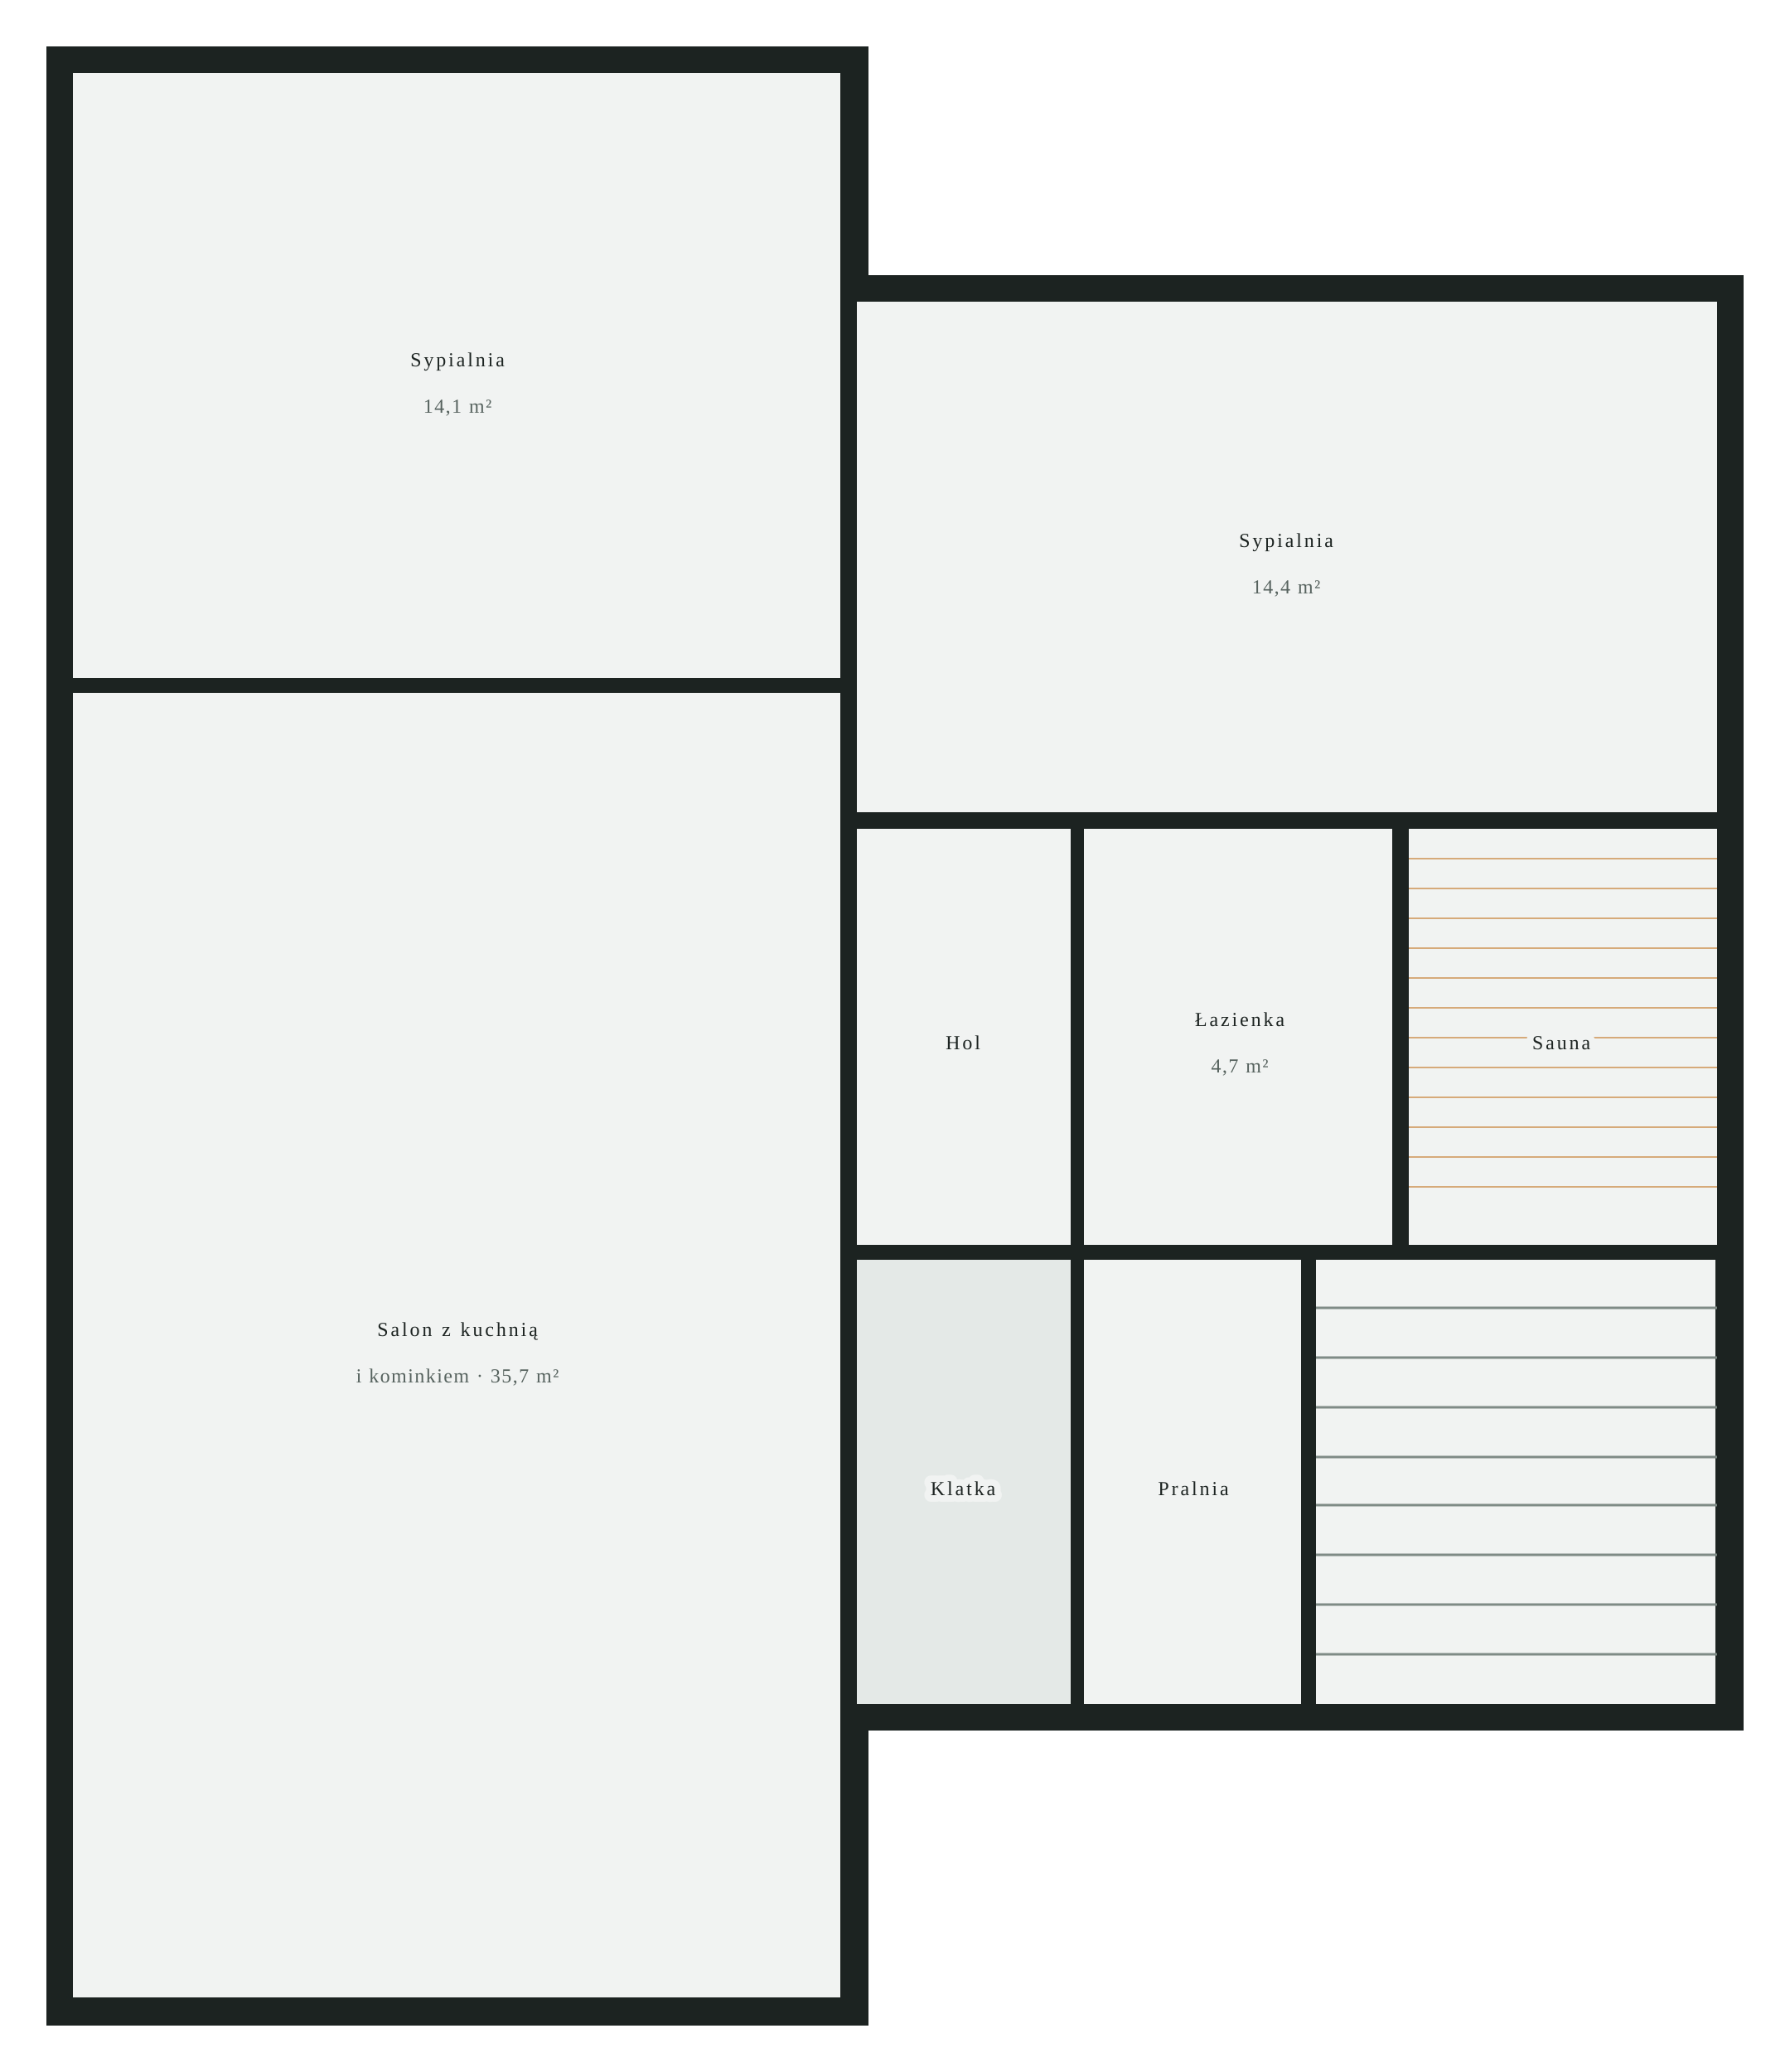
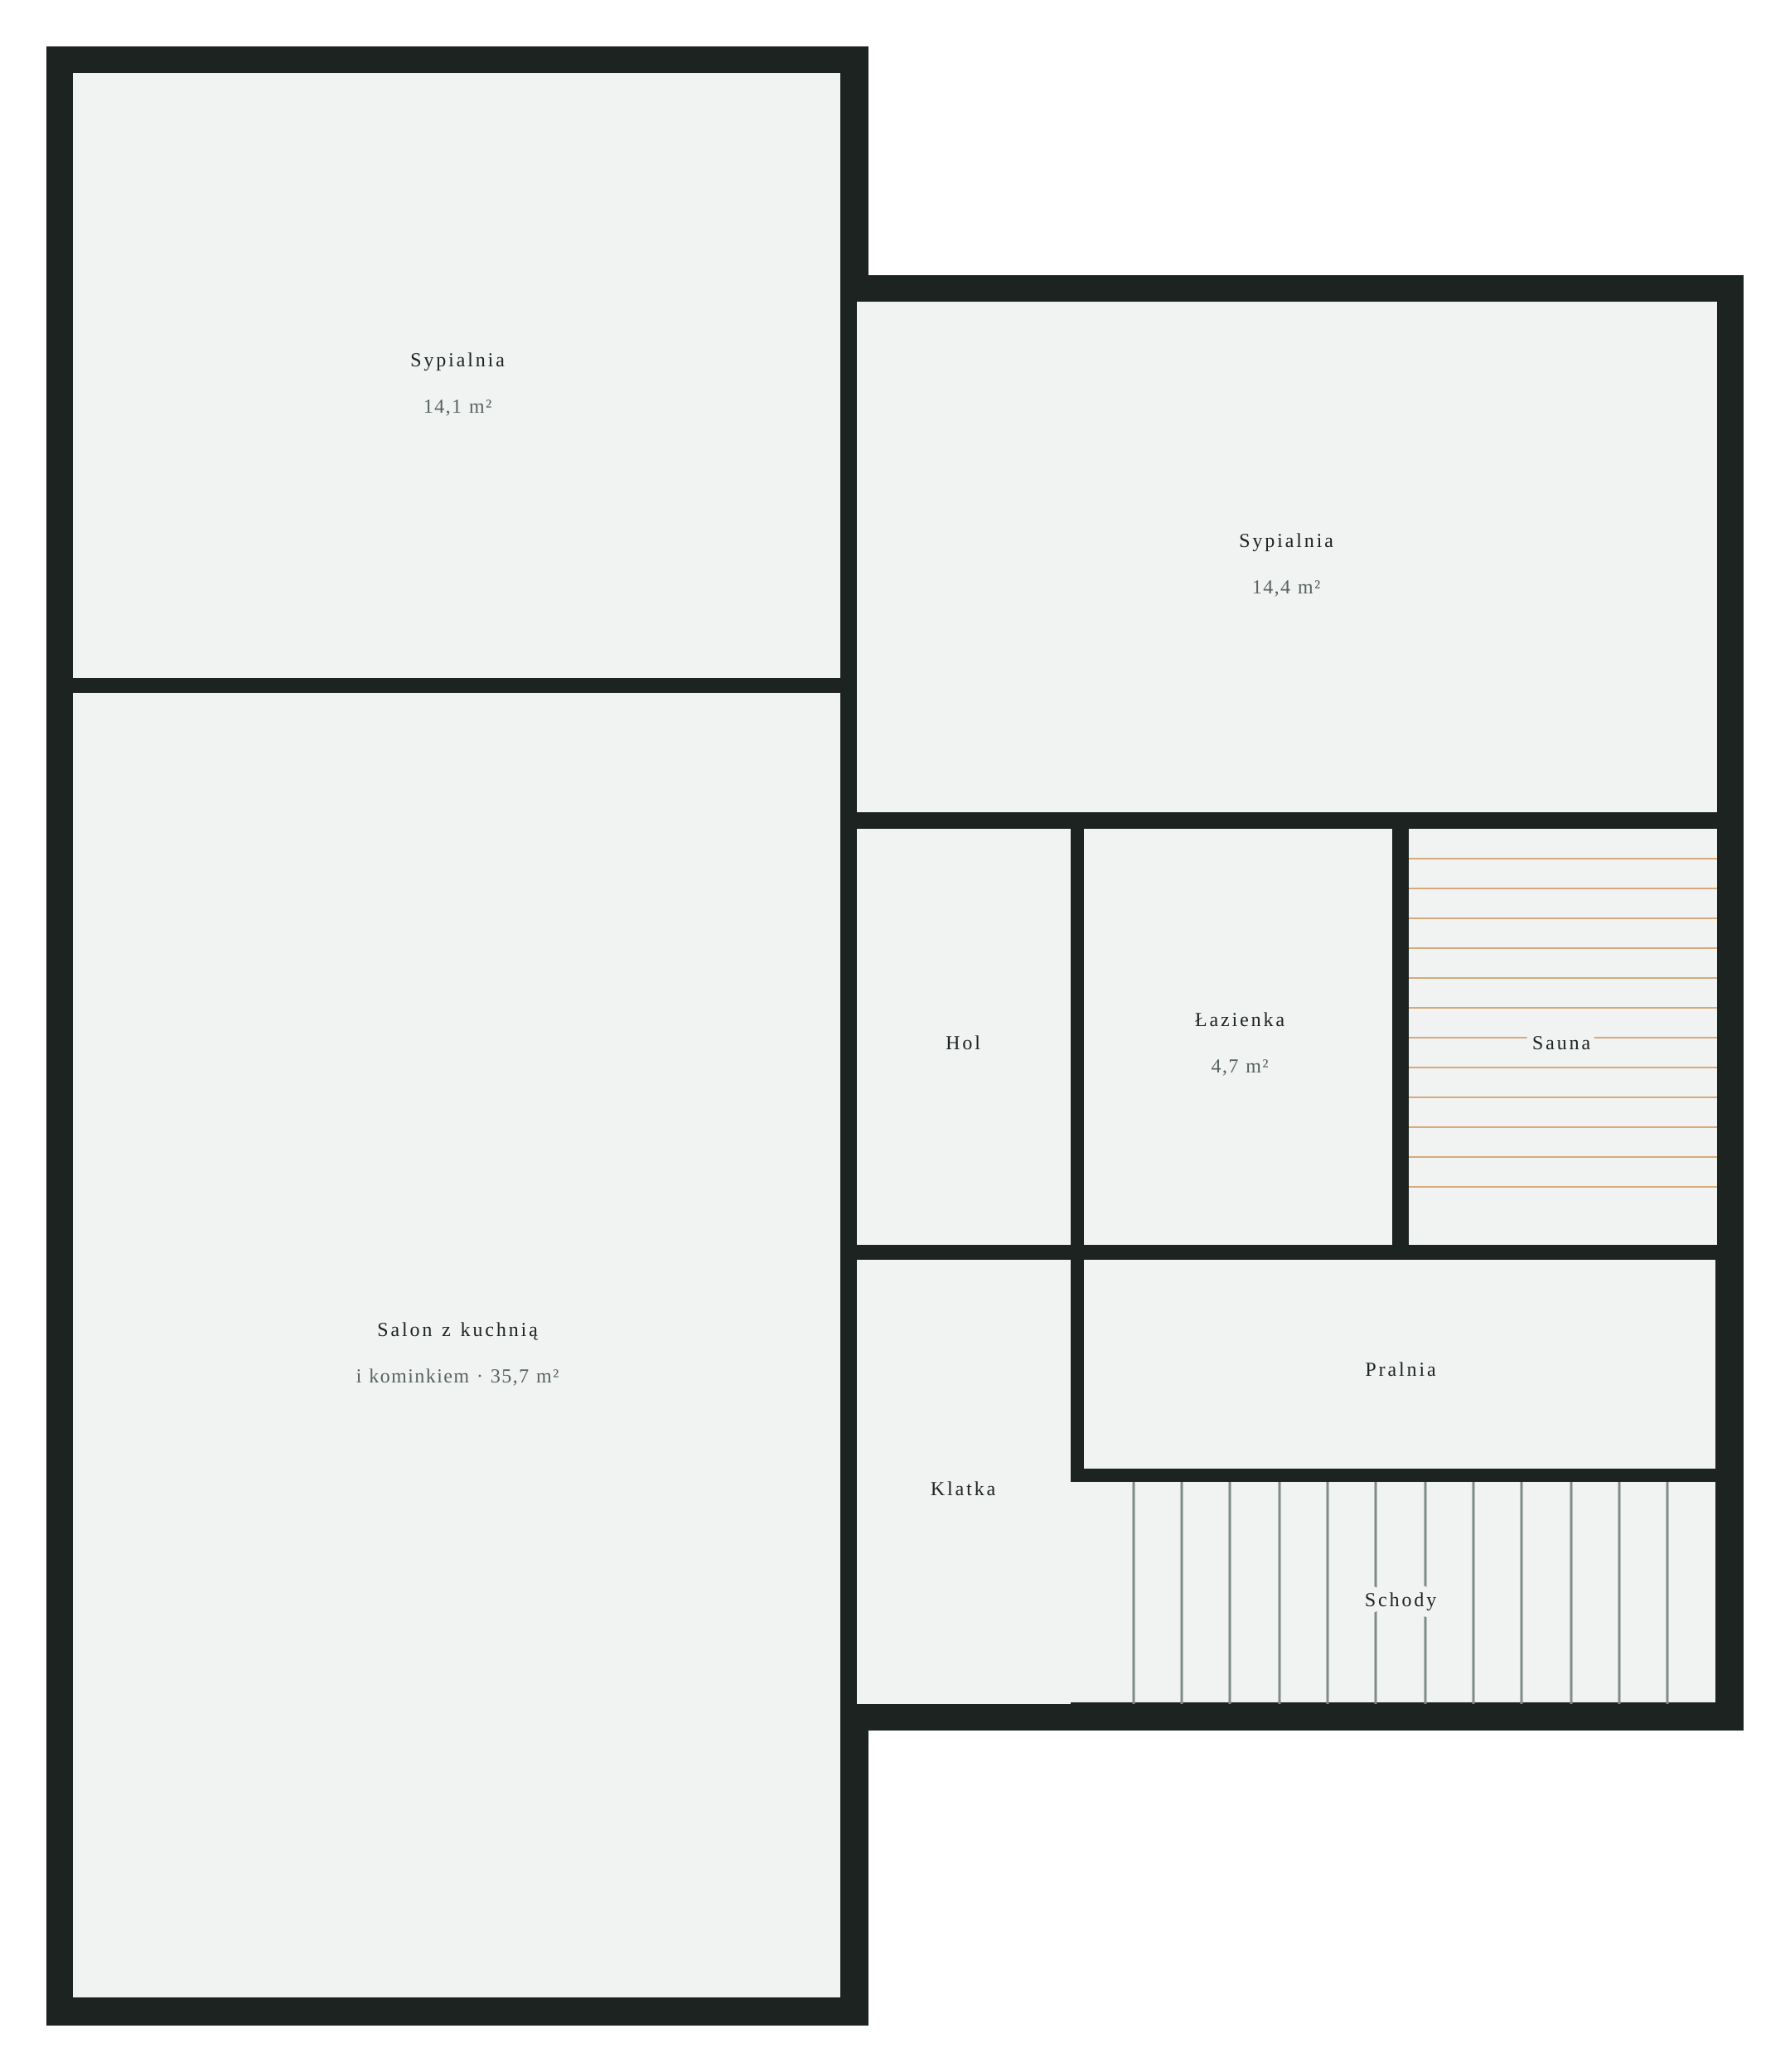
<svg xmlns="http://www.w3.org/2000/svg" viewBox="-40 -40 1080 1250" role="img" aria-label="Rzut poglądowy apartamentu na parterze">
  <style>.bryla{fill:var(--color-atrament,#1c2321);stroke:var(--color-atrament,#1c2321);stroke-width:24;stroke-linejoin:miter}.pokoj{fill:var(--color-tlo,#f1f3f2)}.pokoj.skos{fill:var(--color-tlo-2,#e4e9e7)}.stopnie{stroke:var(--color-linia-mocna,#7f8b86);stroke-width:1.5;vector-effect:non-scaling-stroke}.sauna-deski{stroke:var(--color-bursztyn,#c47a2a);stroke-width:1;opacity:.6;vector-effect:non-scaling-stroke}.nazwa{font:500 19px var(--font-ui,sans-serif);letter-spacing:.12em;text-transform:uppercase;fill:var(--color-atrament,#1c2321);paint-order:stroke;stroke:var(--color-tlo,#f1f3f2);stroke-width:8px;stroke-linejoin:round}.dopisek{font:500 18px var(--font-ui,sans-serif);letter-spacing:.06em;font-variant-numeric:tabular-nums;fill:var(--color-wyciszony,#56625e)}.pokoj-g:hover .pokoj,.pokoj-g:focus .pokoj{fill:var(--color-tlo-2,#e4e9e7)}</style>
  <polygon class="bryla" points="0,0 472,0 472,138 1000,138 1000,992 472,992 472,1170 0,1170" />
  <g id="r-sypialnia-1" class="pokoj-g" data-nazwa="Sypialnia">
    <rect class="pokoj" x="4" y="4" width="463" height="365" />
    <text class="nazwa" x="236" y="181" text-anchor="middle">Sypialnia</text>
    <text class="dopisek" x="236" y="209" text-anchor="middle">14,1 m²</text>
  </g>
  <g id="r-sypialnia-2" class="pokoj-g" data-nazwa="Sypialnia">
    <rect class="pokoj" x="477" y="142" width="519" height="308" />
    <text class="nazwa" x="736" y="290" text-anchor="middle">Sypialnia</text>
    <text class="dopisek" x="736" y="318" text-anchor="middle">14,4 m²</text>
  </g>
  <g id="r-salon" class="pokoj-g" data-nazwa="Salon z kuchnią">
    <rect class="pokoj" x="4" y="378" width="463" height="787" />
    <text class="nazwa" x="236" y="766" text-anchor="middle">Salon z kuchnią</text>
    <text class="dopisek" x="236" y="794" text-anchor="middle">i kominkiem · 35,7 m²</text>
  </g>
  <g id="r-hol" class="pokoj-g" data-nazwa="Hol">
    <rect class="pokoj" x="477" y="460" width="129" height="251" />
    <text class="nazwa" x="541" y="593" text-anchor="middle">Hol</text>
  </g>
  <g id="r-lazienka" class="pokoj-g" data-nazwa="Łazienka">
    <rect class="pokoj" x="614" y="460" width="186" height="251" />
    <text class="nazwa" x="708" y="579" text-anchor="middle">Łazienka</text>
    <text class="dopisek" x="708" y="607" text-anchor="middle">4,7 m²</text>
  </g>
  <g id="r-sauna" class="pokoj-g" data-nazwa="Sauna">
    <rect class="pokoj" x="810" y="460" width="186" height="251" />
    <line class="sauna-deski" x1="810" y1="478" x2="996" y2="478" />
    <line class="sauna-deski" x1="810" y1="496" x2="996" y2="496" />
    <line class="sauna-deski" x1="810" y1="514" x2="996" y2="514" />
    <line class="sauna-deski" x1="810" y1="532" x2="996" y2="532" />
    <line class="sauna-deski" x1="810" y1="550" x2="996" y2="550" />
    <line class="sauna-deski" x1="810" y1="568" x2="996" y2="568" />
    <line class="sauna-deski" x1="810" y1="586" x2="996" y2="586" />
    <line class="sauna-deski" x1="810" y1="604" x2="996" y2="604" />
    <line class="sauna-deski" x1="810" y1="622" x2="996" y2="622" />
    <line class="sauna-deski" x1="810" y1="640" x2="996" y2="640" />
    <line class="sauna-deski" x1="810" y1="658" x2="996" y2="658" />
    <line class="sauna-deski" x1="810" y1="676" x2="996" y2="676" />
    <text class="nazwa" x="902" y="593" text-anchor="middle">Sauna</text>
  </g>
  <g id="r-klatka" class="pokoj-g" data-nazwa="Klatka">
-     <rect class="pokoj skos" x="477" y="720" width="129" height="268" />
+     <rect class="pokoj" x="477" y="720" width="129" height="268" />
    <text class="nazwa" x="541" y="862" text-anchor="middle">Klatka</text>
  </g>
  <g id="r-pralnia" class="pokoj-g" data-nazwa="Pralnia">
-     <rect class="pokoj" x="614" y="720" width="131" height="268" />
-     <text class="nazwa" x="680" y="862" text-anchor="middle">Pralnia</text>
+     <rect class="pokoj" x="614" y="720" width="381" height="126" />
+     <text class="nazwa" x="805" y="790" text-anchor="middle">Pralnia</text>
  </g>
-   <g id="r-schody" class="pokoj-g" data-nazwa="schody">
-     <rect class="pokoj" x="754" y="720" width="241" height="268" />
-     <line class="stopnie" x1="754" y1="749" x2="996" y2="749" />
-     <line class="stopnie" x1="754" y1="779" x2="996" y2="779" />
-     <line class="stopnie" x1="754" y1="809" x2="996" y2="809" />
-     <line class="stopnie" x1="754" y1="839" x2="996" y2="839" />
-     <line class="stopnie" x1="754" y1="868" x2="996" y2="868" />
-     <line class="stopnie" x1="754" y1="898" x2="996" y2="898" />
-     <line class="stopnie" x1="754" y1="928" x2="996" y2="928" />
-     <line class="stopnie" x1="754" y1="958" x2="996" y2="958" />
+   <g id="r-schody" class="pokoj-g" data-nazwa="Schody">
+     <rect class="pokoj" x="614" y="854" width="381" height="133" />
+     <line class="stopnie" x1="644" y1="854" x2="644" y2="988" />
+     <line class="stopnie" x1="673" y1="854" x2="673" y2="988" />
+     <line class="stopnie" x1="702" y1="854" x2="702" y2="988" />
+     <line class="stopnie" x1="732" y1="854" x2="732" y2="988" />
+     <line class="stopnie" x1="761" y1="854" x2="761" y2="988" />
+     <line class="stopnie" x1="790" y1="854" x2="790" y2="988" />
+     <line class="stopnie" x1="820" y1="854" x2="820" y2="988" />
+     <line class="stopnie" x1="849" y1="854" x2="849" y2="988" />
+     <line class="stopnie" x1="878" y1="854" x2="878" y2="988" />
+     <line class="stopnie" x1="908" y1="854" x2="908" y2="988" />
+     <line class="stopnie" x1="937" y1="854" x2="937" y2="988" />
+     <line class="stopnie" x1="966" y1="854" x2="966" y2="988" />
+     <text class="nazwa" x="805" y="929" text-anchor="middle">Schody</text>
  </g>
+   <rect class="pokoj" x="605" y="854" width="9" height="133" />
</svg>
